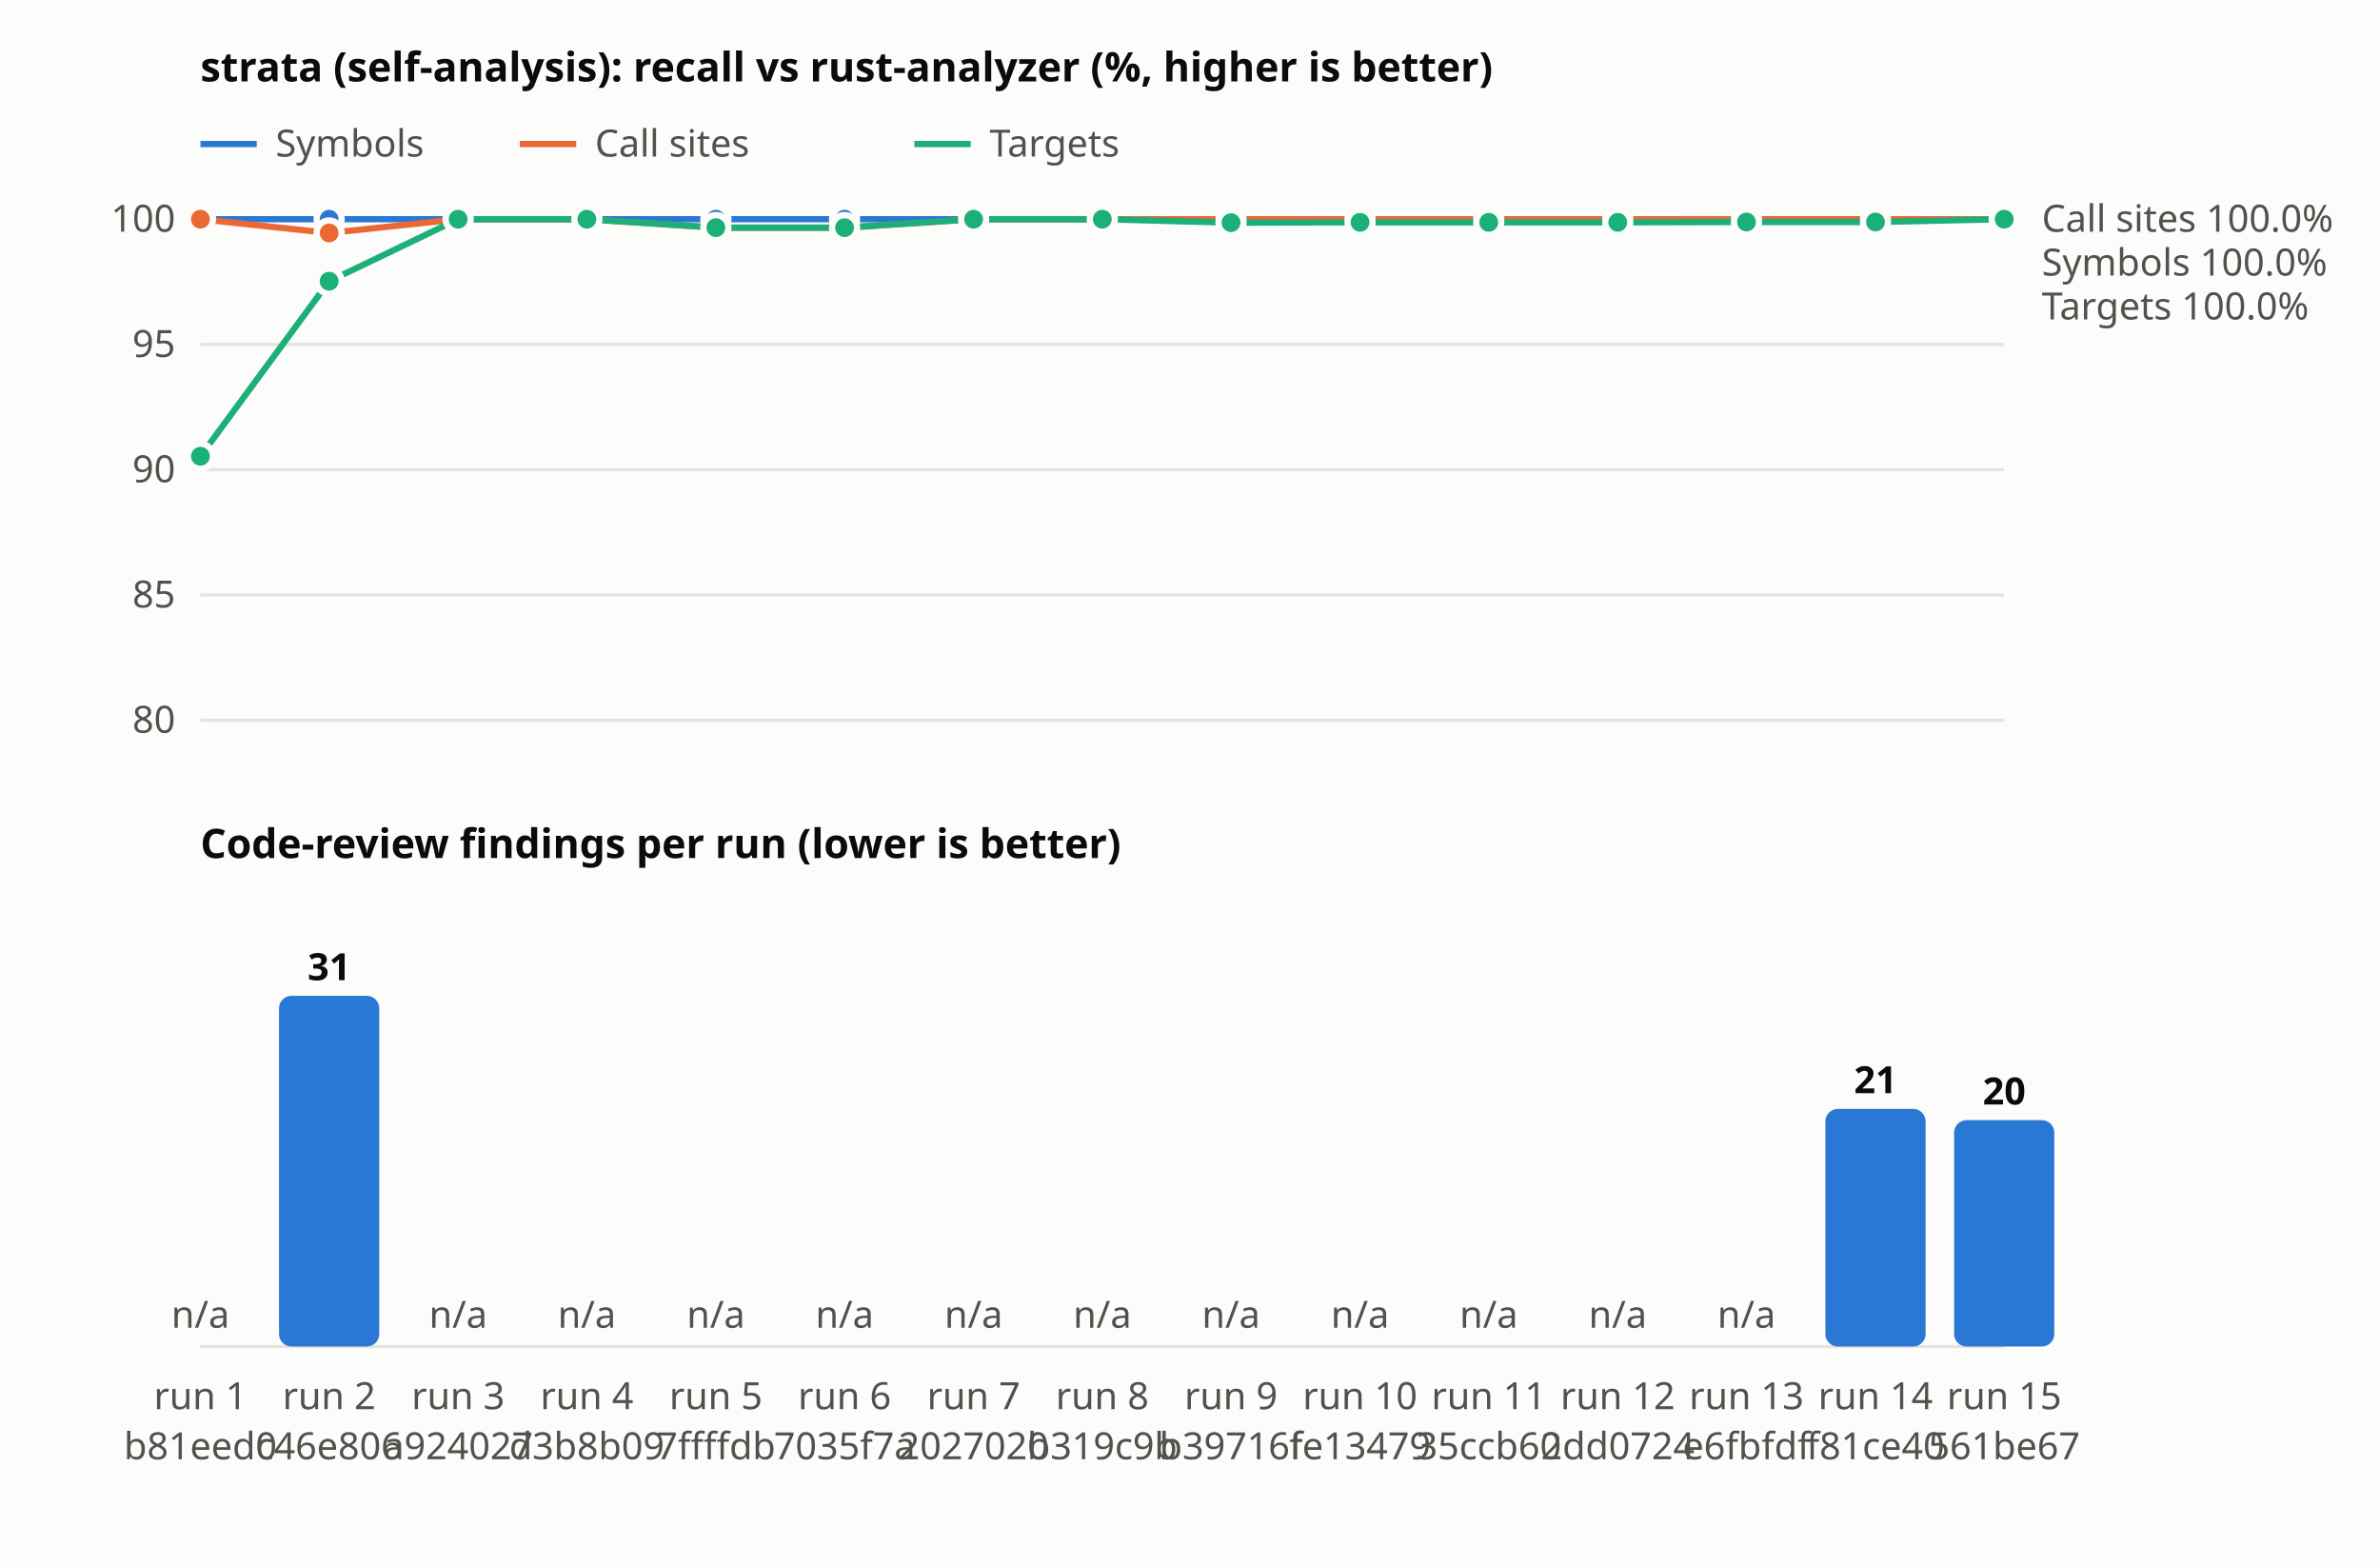
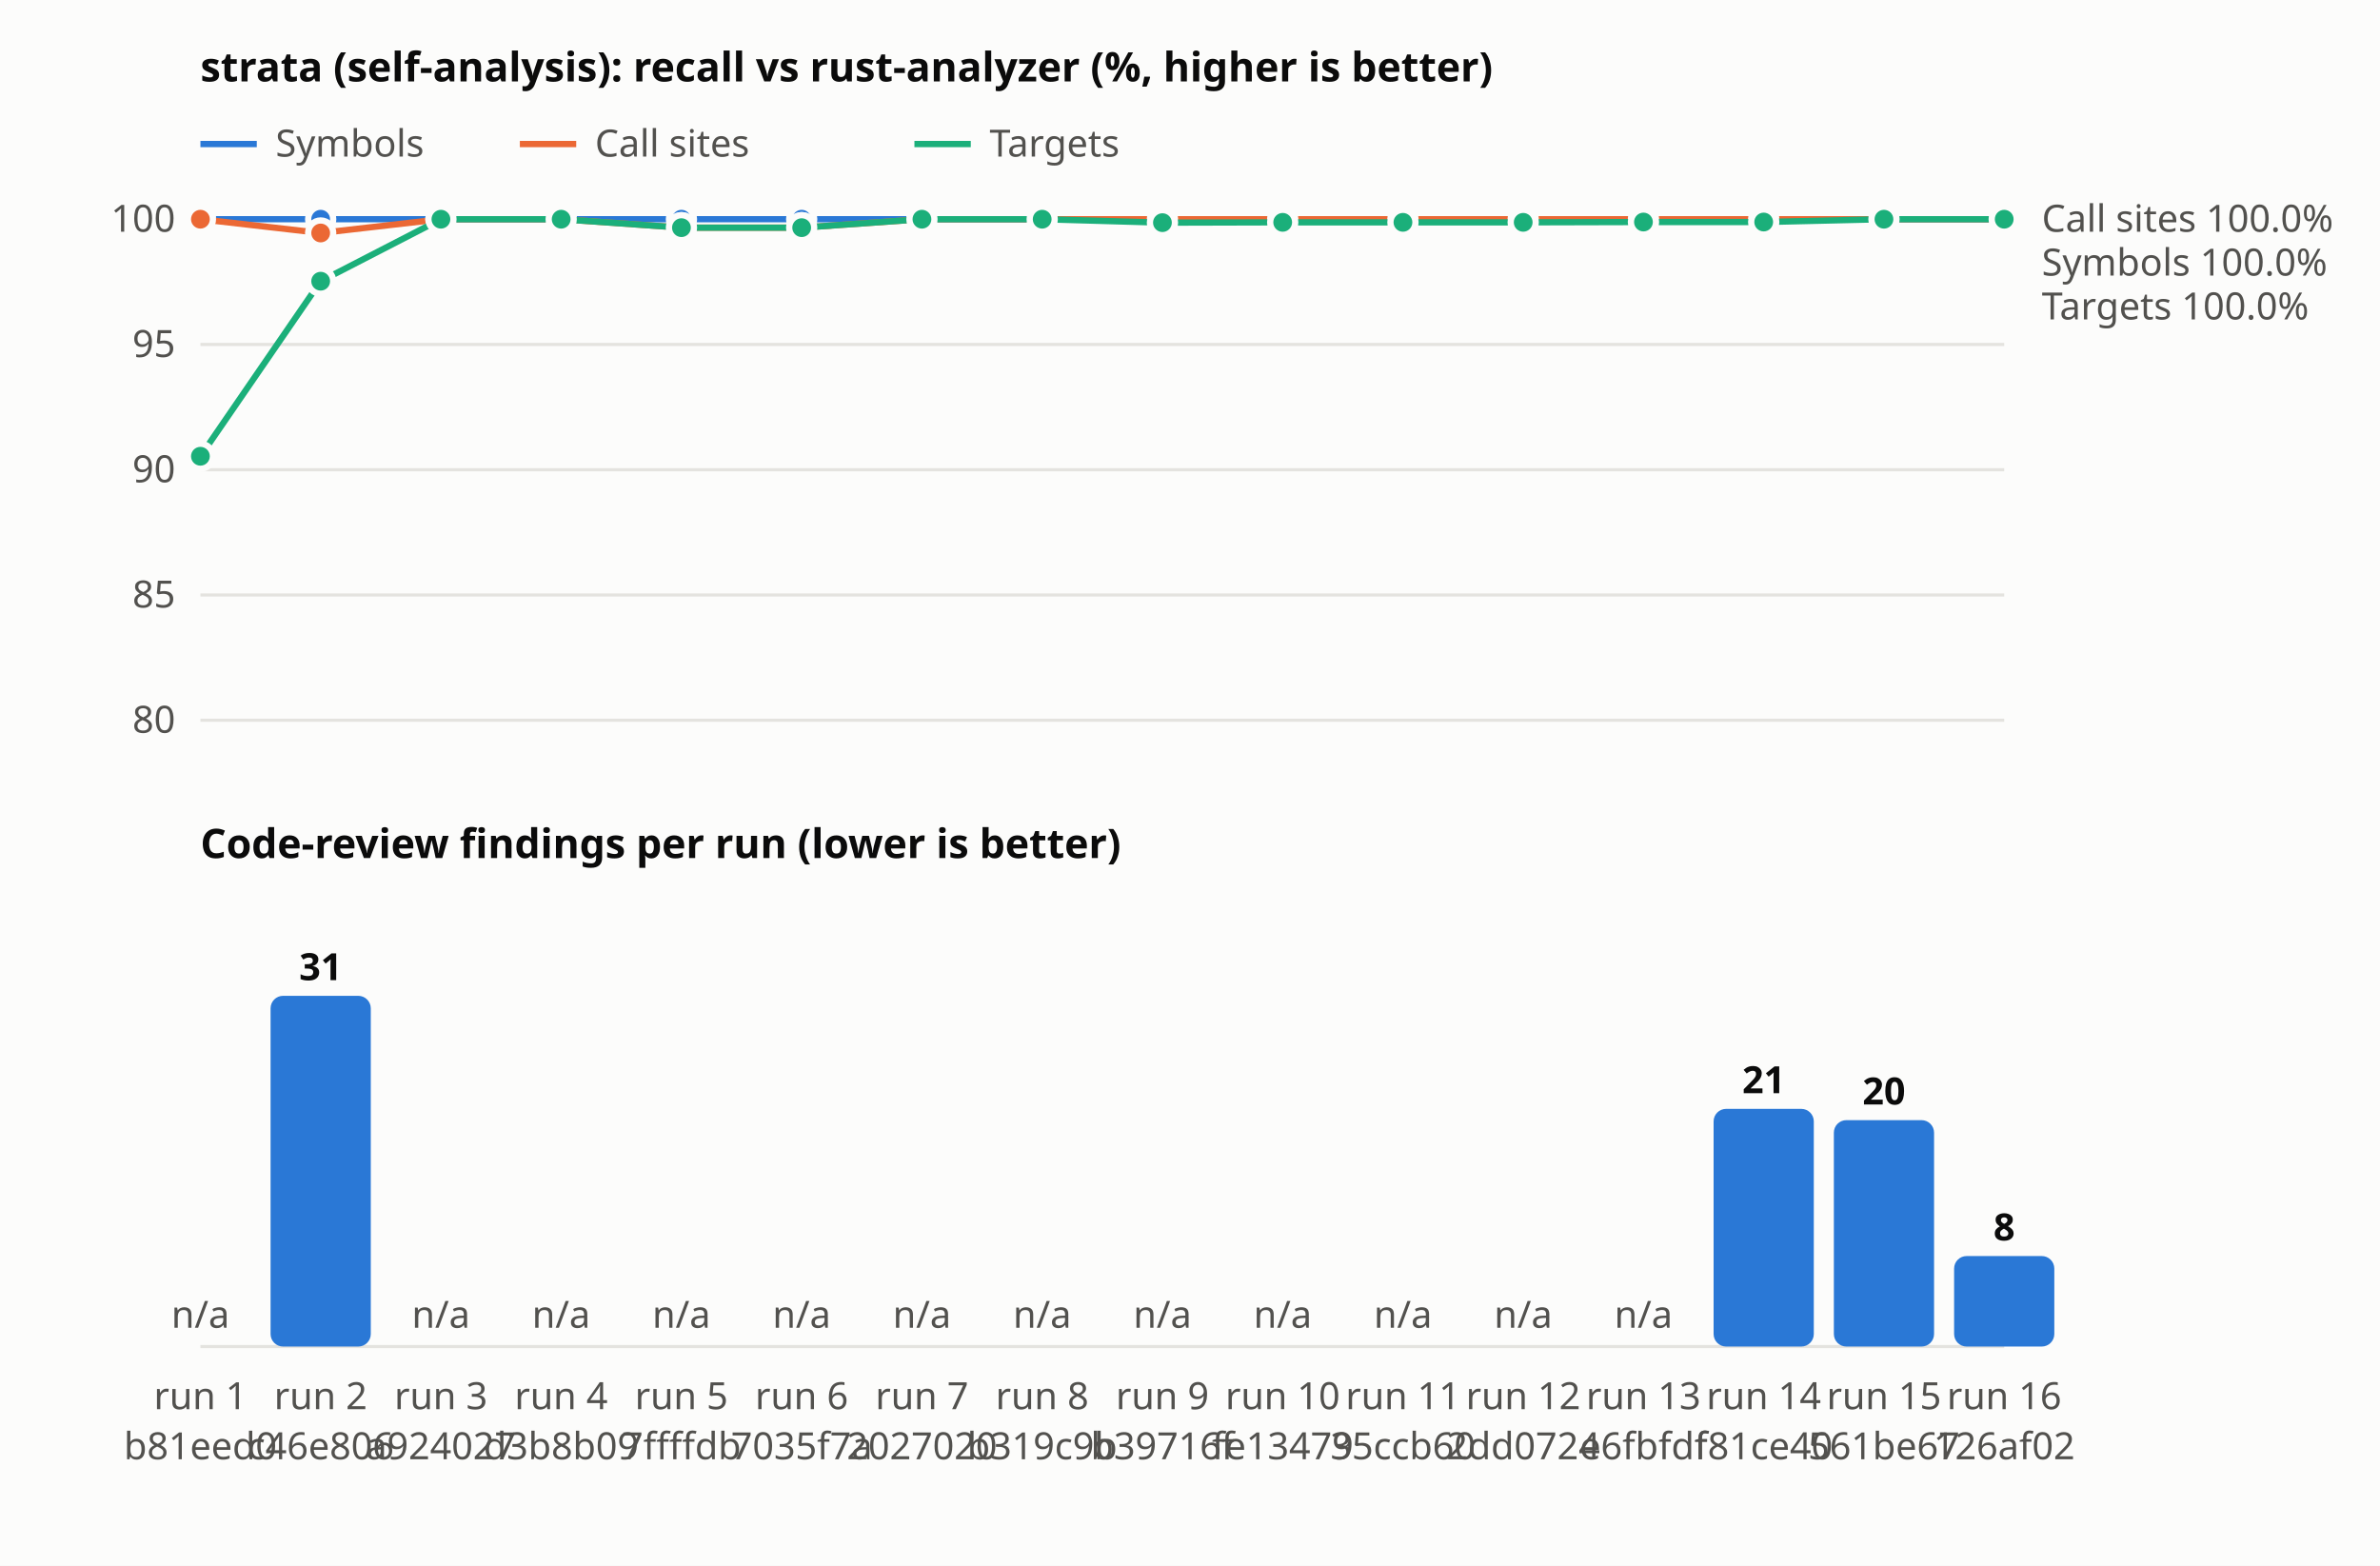
<svg xmlns="http://www.w3.org/2000/svg" viewBox="0 0 760 500" width="760" height="500" role="img" aria-labelledby="t d">
  <style>
.bg{fill:#fcfcfb} text{font:12px system-ui,sans-serif;fill:#52514e} .h{font-weight:600;fill:#0b0b0b;font-size:13px}
.v{fill:#0b0b0b;font-weight:600} .grid{stroke:#e4e3df;stroke-width:1} .ln{fill:none;stroke-width:2;stroke-linejoin:round}
.s1{stroke:#2a78d6} .s2{stroke:#eb6834} .s3{stroke:#1baf7a}
.d1{fill:#2a78d6} .d2{fill:#eb6834} .d3{fill:#1baf7a} .dot{stroke:#fcfcfb;stroke-width:2} .bar{fill:#2a78d6}
@media (prefers-color-scheme:dark){.bg{fill:#1a1a19} text{fill:#c3c2b7} .h,.v{fill:#fff} .grid{stroke:#34332f}
.s1{stroke:#3987e5} .s2{stroke:#d95926} .s3{stroke:#199e70} .d1{fill:#3987e5} .d2{fill:#d95926} .d3{fill:#199e70}
.dot{stroke:#1a1a19} .bar{fill:#3987e5}}
</style>
  <rect class="bg" width="760" height="500" />
  <text class="h" x="64" y="26">strata (self-analysis): recall vs rust-analyzer (%, higher is better)</text>
  <line class="ln s1" x1="64" x2="82" y1="46" y2="46" />
  <text x="88" y="50">Symbols</text>
  <line class="ln s2" x1="166" x2="184" y1="46" y2="46" />
  <text x="190" y="50">Call sites</text>
  <line class="ln s3" x1="292" x2="310" y1="46" y2="46" />
  <text x="316" y="50">Targets</text>
  <line class="grid" x1="64" x2="640" y1="230.0" y2="230.0" />
  <text x="56" y="234.0" text-anchor="end">80</text>
  <line class="grid" x1="64" x2="640" y1="190.0" y2="190.0" />
  <text x="56" y="194.0" text-anchor="end">85</text>
  <line class="grid" x1="64" x2="640" y1="150.0" y2="150.0" />
  <text x="56" y="154.0" text-anchor="end">90</text>
  <line class="grid" x1="64" x2="640" y1="110.0" y2="110.0" />
  <text x="56" y="114.0" text-anchor="end">95</text>
  <line class="grid" x1="64" x2="640" y1="70.0" y2="70.0" />
  <text x="56" y="74.0" text-anchor="end">100</text>
-   <polyline class="ln s1" points="64.0,70.0 105.1,70.0 146.3,70.0 187.4,70.0 228.6,70.0 269.7,70.0 310.9,70.0 352.0,70.0 393.1,70.0 434.3,70.0 475.4,70.0 516.6,70.0 557.7,70.0 598.9,70.0 640.0,70.0" />
+   <polyline class="ln s1" points="64.0,70.0 102.4,70.0 140.8,70.0 179.2,70.0 217.6,70.0 256.0,70.0 294.4,70.0 332.8,70.0 371.2,70.0 409.6,70.0 448.0,70.0 486.4,70.0 524.8,70.0 563.2,70.0 601.6,70.0 640.0,70.0" />
  <circle class="dot d1" cx="64.0" cy="70.0" r="4" />
-   <circle class="dot d1" cx="105.1" cy="70.0" r="4" />
-   <circle class="dot d1" cx="146.3" cy="70.0" r="4" />
-   <circle class="dot d1" cx="187.4" cy="70.0" r="4" />
-   <circle class="dot d1" cx="228.6" cy="70.0" r="4" />
-   <circle class="dot d1" cx="269.7" cy="70.0" r="4" />
-   <circle class="dot d1" cx="310.9" cy="70.0" r="4" />
-   <circle class="dot d1" cx="352.0" cy="70.0" r="4" />
-   <circle class="dot d1" cx="393.1" cy="70.0" r="4" />
-   <circle class="dot d1" cx="434.3" cy="70.0" r="4" />
-   <circle class="dot d1" cx="475.4" cy="70.0" r="4" />
-   <circle class="dot d1" cx="516.6" cy="70.0" r="4" />
-   <circle class="dot d1" cx="557.7" cy="70.0" r="4" />
-   <circle class="dot d1" cx="598.9" cy="70.0" r="4" />
+   <circle class="dot d1" cx="102.4" cy="70.0" r="4" />
+   <circle class="dot d1" cx="140.8" cy="70.0" r="4" />
+   <circle class="dot d1" cx="179.2" cy="70.0" r="4" />
+   <circle class="dot d1" cx="217.6" cy="70.0" r="4" />
+   <circle class="dot d1" cx="256.0" cy="70.0" r="4" />
+   <circle class="dot d1" cx="294.4" cy="70.0" r="4" />
+   <circle class="dot d1" cx="332.8" cy="70.0" r="4" />
+   <circle class="dot d1" cx="371.2" cy="70.0" r="4" />
+   <circle class="dot d1" cx="409.6" cy="70.0" r="4" />
+   <circle class="dot d1" cx="448.0" cy="70.0" r="4" />
+   <circle class="dot d1" cx="486.4" cy="70.0" r="4" />
+   <circle class="dot d1" cx="524.8" cy="70.0" r="4" />
+   <circle class="dot d1" cx="563.2" cy="70.0" r="4" />
+   <circle class="dot d1" cx="601.6" cy="70.0" r="4" />
  <circle class="dot d1" cx="640.0" cy="70.0" r="4" />
-   <polyline class="ln s2" points="64.0,70.0 105.1,74.4 146.3,70.0 187.4,70.0 228.6,72.7 269.7,72.7 310.9,70.0 352.0,70.0 393.1,70.0 434.3,70.0 475.4,70.0 516.6,70.0 557.7,70.0 598.9,70.0 640.0,70.0" />
+   <polyline class="ln s2" points="64.0,70.0 102.4,74.4 140.8,70.0 179.2,70.0 217.6,72.7 256.0,72.7 294.4,70.0 332.8,70.0 371.2,70.0 409.6,70.0 448.0,70.0 486.4,70.0 524.8,70.0 563.2,70.0 601.6,70.0 640.0,70.0" />
  <circle class="dot d2" cx="64.0" cy="70.0" r="4" />
-   <circle class="dot d2" cx="105.1" cy="74.4" r="4" />
-   <circle class="dot d2" cx="146.3" cy="70.0" r="4" />
-   <circle class="dot d2" cx="187.4" cy="70.0" r="4" />
-   <circle class="dot d2" cx="228.6" cy="72.7" r="4" />
-   <circle class="dot d2" cx="269.7" cy="72.7" r="4" />
-   <circle class="dot d2" cx="310.9" cy="70.0" r="4" />
-   <circle class="dot d2" cx="352.0" cy="70.0" r="4" />
-   <circle class="dot d2" cx="393.1" cy="70.0" r="4" />
-   <circle class="dot d2" cx="434.3" cy="70.0" r="4" />
-   <circle class="dot d2" cx="475.4" cy="70.0" r="4" />
-   <circle class="dot d2" cx="516.6" cy="70.0" r="4" />
-   <circle class="dot d2" cx="557.7" cy="70.0" r="4" />
-   <circle class="dot d2" cx="598.9" cy="70.0" r="4" />
+   <circle class="dot d2" cx="102.4" cy="74.4" r="4" />
+   <circle class="dot d2" cx="140.8" cy="70.0" r="4" />
+   <circle class="dot d2" cx="179.2" cy="70.0" r="4" />
+   <circle class="dot d2" cx="217.6" cy="72.7" r="4" />
+   <circle class="dot d2" cx="256.0" cy="72.7" r="4" />
+   <circle class="dot d2" cx="294.4" cy="70.0" r="4" />
+   <circle class="dot d2" cx="332.8" cy="70.0" r="4" />
+   <circle class="dot d2" cx="371.2" cy="70.0" r="4" />
+   <circle class="dot d2" cx="409.6" cy="70.0" r="4" />
+   <circle class="dot d2" cx="448.0" cy="70.0" r="4" />
+   <circle class="dot d2" cx="486.4" cy="70.0" r="4" />
+   <circle class="dot d2" cx="524.8" cy="70.0" r="4" />
+   <circle class="dot d2" cx="563.2" cy="70.0" r="4" />
+   <circle class="dot d2" cx="601.6" cy="70.0" r="4" />
  <circle class="dot d2" cx="640.0" cy="70.0" r="4" />
-   <polyline class="ln s3" points="64.0,145.7 105.1,89.8 146.3,70.0 187.4,70.0 228.6,72.7 269.7,72.7 310.9,70.0 352.0,70.0 393.1,71.1 434.3,71.0 475.4,71.0 516.6,71.0 557.7,70.9 598.9,70.9 640.0,70.0" />
+   <polyline class="ln s3" points="64.0,145.7 102.4,89.8 140.8,70.0 179.2,70.0 217.6,72.7 256.0,72.7 294.4,70.0 332.8,70.0 371.2,71.1 409.6,71.0 448.0,71.0 486.4,71.0 524.8,70.9 563.2,70.9 601.6,70.0 640.0,70.0" />
  <circle class="dot d3" cx="64.0" cy="145.7" r="4" />
-   <circle class="dot d3" cx="105.1" cy="89.8" r="4" />
-   <circle class="dot d3" cx="146.3" cy="70.0" r="4" />
-   <circle class="dot d3" cx="187.4" cy="70.0" r="4" />
-   <circle class="dot d3" cx="228.6" cy="72.7" r="4" />
-   <circle class="dot d3" cx="269.7" cy="72.7" r="4" />
-   <circle class="dot d3" cx="310.9" cy="70.0" r="4" />
-   <circle class="dot d3" cx="352.0" cy="70.0" r="4" />
-   <circle class="dot d3" cx="393.1" cy="71.1" r="4" />
-   <circle class="dot d3" cx="434.3" cy="71.0" r="4" />
-   <circle class="dot d3" cx="475.4" cy="71.0" r="4" />
-   <circle class="dot d3" cx="516.6" cy="71.0" r="4" />
-   <circle class="dot d3" cx="557.7" cy="70.9" r="4" />
-   <circle class="dot d3" cx="598.9" cy="70.9" r="4" />
+   <circle class="dot d3" cx="102.4" cy="89.8" r="4" />
+   <circle class="dot d3" cx="140.8" cy="70.0" r="4" />
+   <circle class="dot d3" cx="179.2" cy="70.0" r="4" />
+   <circle class="dot d3" cx="217.6" cy="72.7" r="4" />
+   <circle class="dot d3" cx="256.0" cy="72.7" r="4" />
+   <circle class="dot d3" cx="294.4" cy="70.0" r="4" />
+   <circle class="dot d3" cx="332.8" cy="70.0" r="4" />
+   <circle class="dot d3" cx="371.2" cy="71.1" r="4" />
+   <circle class="dot d3" cx="409.6" cy="71.0" r="4" />
+   <circle class="dot d3" cx="448.0" cy="71.0" r="4" />
+   <circle class="dot d3" cx="486.4" cy="71.0" r="4" />
+   <circle class="dot d3" cx="524.8" cy="70.9" r="4" />
+   <circle class="dot d3" cx="563.2" cy="70.9" r="4" />
+   <circle class="dot d3" cx="601.6" cy="70.0" r="4" />
  <circle class="dot d3" cx="640.0" cy="70.0" r="4" />
  <text x="652" y="74.0">Call sites 100.0%</text>
  <text x="652" y="88.0">Symbols 100.0%</text>
  <text x="652" y="102.0">Targets 100.0%</text>
  <text class="h" x="64" y="274">Code-review findings per run (lower is better)</text>
  <line class="grid" x1="64" x2="640" y1="430" y2="430" />
  <text x="64.0" y="424" text-anchor="middle">n/a</text>
-   <rect class="bar" x="89.1" y="318.0" width="32" height="112.0" rx="4" />
-   <text class="v" x="105.1" y="313.0" text-anchor="middle">31</text>
-   <text x="146.3" y="424" text-anchor="middle">n/a</text>
-   <text x="187.4" y="424" text-anchor="middle">n/a</text>
-   <text x="228.6" y="424" text-anchor="middle">n/a</text>
-   <text x="269.7" y="424" text-anchor="middle">n/a</text>
-   <text x="310.9" y="424" text-anchor="middle">n/a</text>
-   <text x="352.0" y="424" text-anchor="middle">n/a</text>
-   <text x="393.1" y="424" text-anchor="middle">n/a</text>
-   <text x="434.3" y="424" text-anchor="middle">n/a</text>
-   <text x="475.4" y="424" text-anchor="middle">n/a</text>
-   <text x="516.6" y="424" text-anchor="middle">n/a</text>
-   <text x="557.7" y="424" text-anchor="middle">n/a</text>
-   <rect class="bar" x="582.9" y="354.1" width="32" height="75.9" rx="4" />
-   <text class="v" x="598.9" y="349.1" text-anchor="middle">21</text>
-   <rect class="bar" x="624.0" y="357.7" width="32" height="72.3" rx="4" />
-   <text class="v" x="640.0" y="352.7" text-anchor="middle">20</text>
+   <rect class="bar" x="86.4" y="318.0" width="32" height="112.0" rx="4" />
+   <text class="v" x="102.4" y="313.0" text-anchor="middle">31</text>
+   <text x="140.8" y="424" text-anchor="middle">n/a</text>
+   <text x="179.2" y="424" text-anchor="middle">n/a</text>
+   <text x="217.6" y="424" text-anchor="middle">n/a</text>
+   <text x="256.0" y="424" text-anchor="middle">n/a</text>
+   <text x="294.4" y="424" text-anchor="middle">n/a</text>
+   <text x="332.8" y="424" text-anchor="middle">n/a</text>
+   <text x="371.2" y="424" text-anchor="middle">n/a</text>
+   <text x="409.6" y="424" text-anchor="middle">n/a</text>
+   <text x="448.0" y="424" text-anchor="middle">n/a</text>
+   <text x="486.4" y="424" text-anchor="middle">n/a</text>
+   <text x="524.8" y="424" text-anchor="middle">n/a</text>
+   <rect class="bar" x="547.2" y="354.1" width="32" height="75.9" rx="4" />
+   <text class="v" x="563.2" y="349.1" text-anchor="middle">21</text>
+   <rect class="bar" x="585.6" y="357.7" width="32" height="72.3" rx="4" />
+   <text class="v" x="601.6" y="352.7" text-anchor="middle">20</text>
+   <rect class="bar" x="624.0" y="401.1" width="32" height="28.9" rx="4" />
+   <text class="v" x="640.0" y="396.1" text-anchor="middle">8</text>
  <text x="64.0" y="450" text-anchor="middle">run 1</text>
  <text x="64.0" y="466" text-anchor="middle">b81eed0</text>
-   <text x="105.1" y="450" text-anchor="middle">run 2</text>
-   <text x="105.1" y="466" text-anchor="middle">c46e806</text>
-   <text x="146.3" y="450" text-anchor="middle">run 3</text>
-   <text x="146.3" y="466" text-anchor="middle">a924027</text>
-   <text x="187.4" y="450" text-anchor="middle">run 4</text>
-   <text x="187.4" y="466" text-anchor="middle">d3b8b09</text>
-   <text x="228.6" y="450" text-anchor="middle">run 5</text>
-   <text x="228.6" y="466" text-anchor="middle">7ffffdb</text>
-   <text x="269.7" y="450" text-anchor="middle">run 6</text>
-   <text x="269.7" y="466" text-anchor="middle">7035f7a</text>
-   <text x="310.9" y="450" text-anchor="middle">run 7</text>
-   <text x="310.9" y="466" text-anchor="middle">2027020</text>
-   <text x="352.0" y="450" text-anchor="middle">run 8</text>
-   <text x="352.0" y="466" text-anchor="middle">b319c9b</text>
-   <text x="393.1" y="450" text-anchor="middle">run 9</text>
-   <text x="393.1" y="466" text-anchor="middle">b39716f</text>
-   <text x="434.3" y="450" text-anchor="middle">run 10</text>
-   <text x="434.3" y="466" text-anchor="middle">fe13479</text>
-   <text x="475.4" y="450" text-anchor="middle">run 11</text>
-   <text x="475.4" y="466" text-anchor="middle">35ccb60</text>
-   <text x="516.6" y="450" text-anchor="middle">run 12</text>
-   <text x="516.6" y="466" text-anchor="middle">2dd0724</text>
-   <text x="557.7" y="450" text-anchor="middle">run 13</text>
-   <text x="557.7" y="466" text-anchor="middle">e6fbfdf</text>
-   <text x="598.9" y="450" text-anchor="middle">run 14</text>
-   <text x="598.9" y="466" text-anchor="middle">f81ce40</text>
-   <text x="640.0" y="450" text-anchor="middle">run 15</text>
-   <text x="640.0" y="466" text-anchor="middle">561be67</text>
+   <text x="102.4" y="450" text-anchor="middle">run 2</text>
+   <text x="102.4" y="466" text-anchor="middle">c46e806</text>
+   <text x="140.8" y="450" text-anchor="middle">run 3</text>
+   <text x="140.8" y="466" text-anchor="middle">a924027</text>
+   <text x="179.2" y="450" text-anchor="middle">run 4</text>
+   <text x="179.2" y="466" text-anchor="middle">d3b8b09</text>
+   <text x="217.6" y="450" text-anchor="middle">run 5</text>
+   <text x="217.6" y="466" text-anchor="middle">7ffffdb</text>
+   <text x="256.0" y="450" text-anchor="middle">run 6</text>
+   <text x="256.0" y="466" text-anchor="middle">7035f7a</text>
+   <text x="294.4" y="450" text-anchor="middle">run 7</text>
+   <text x="294.4" y="466" text-anchor="middle">2027020</text>
+   <text x="332.8" y="450" text-anchor="middle">run 8</text>
+   <text x="332.8" y="466" text-anchor="middle">b319c9b</text>
+   <text x="371.2" y="450" text-anchor="middle">run 9</text>
+   <text x="371.2" y="466" text-anchor="middle">b39716f</text>
+   <text x="409.6" y="450" text-anchor="middle">run 10</text>
+   <text x="409.6" y="466" text-anchor="middle">fe13479</text>
+   <text x="448.0" y="450" text-anchor="middle">run 11</text>
+   <text x="448.0" y="466" text-anchor="middle">35ccb60</text>
+   <text x="486.4" y="450" text-anchor="middle">run 12</text>
+   <text x="486.4" y="466" text-anchor="middle">2dd0724</text>
+   <text x="524.8" y="450" text-anchor="middle">run 13</text>
+   <text x="524.8" y="466" text-anchor="middle">e6fbfdf</text>
+   <text x="563.2" y="450" text-anchor="middle">run 14</text>
+   <text x="563.2" y="466" text-anchor="middle">f81ce40</text>
+   <text x="601.6" y="450" text-anchor="middle">run 15</text>
+   <text x="601.6" y="466" text-anchor="middle">561be67</text>
+   <text x="640.0" y="450" text-anchor="middle">run 16</text>
+   <text x="640.0" y="466" text-anchor="middle">126af02</text>
</svg>
